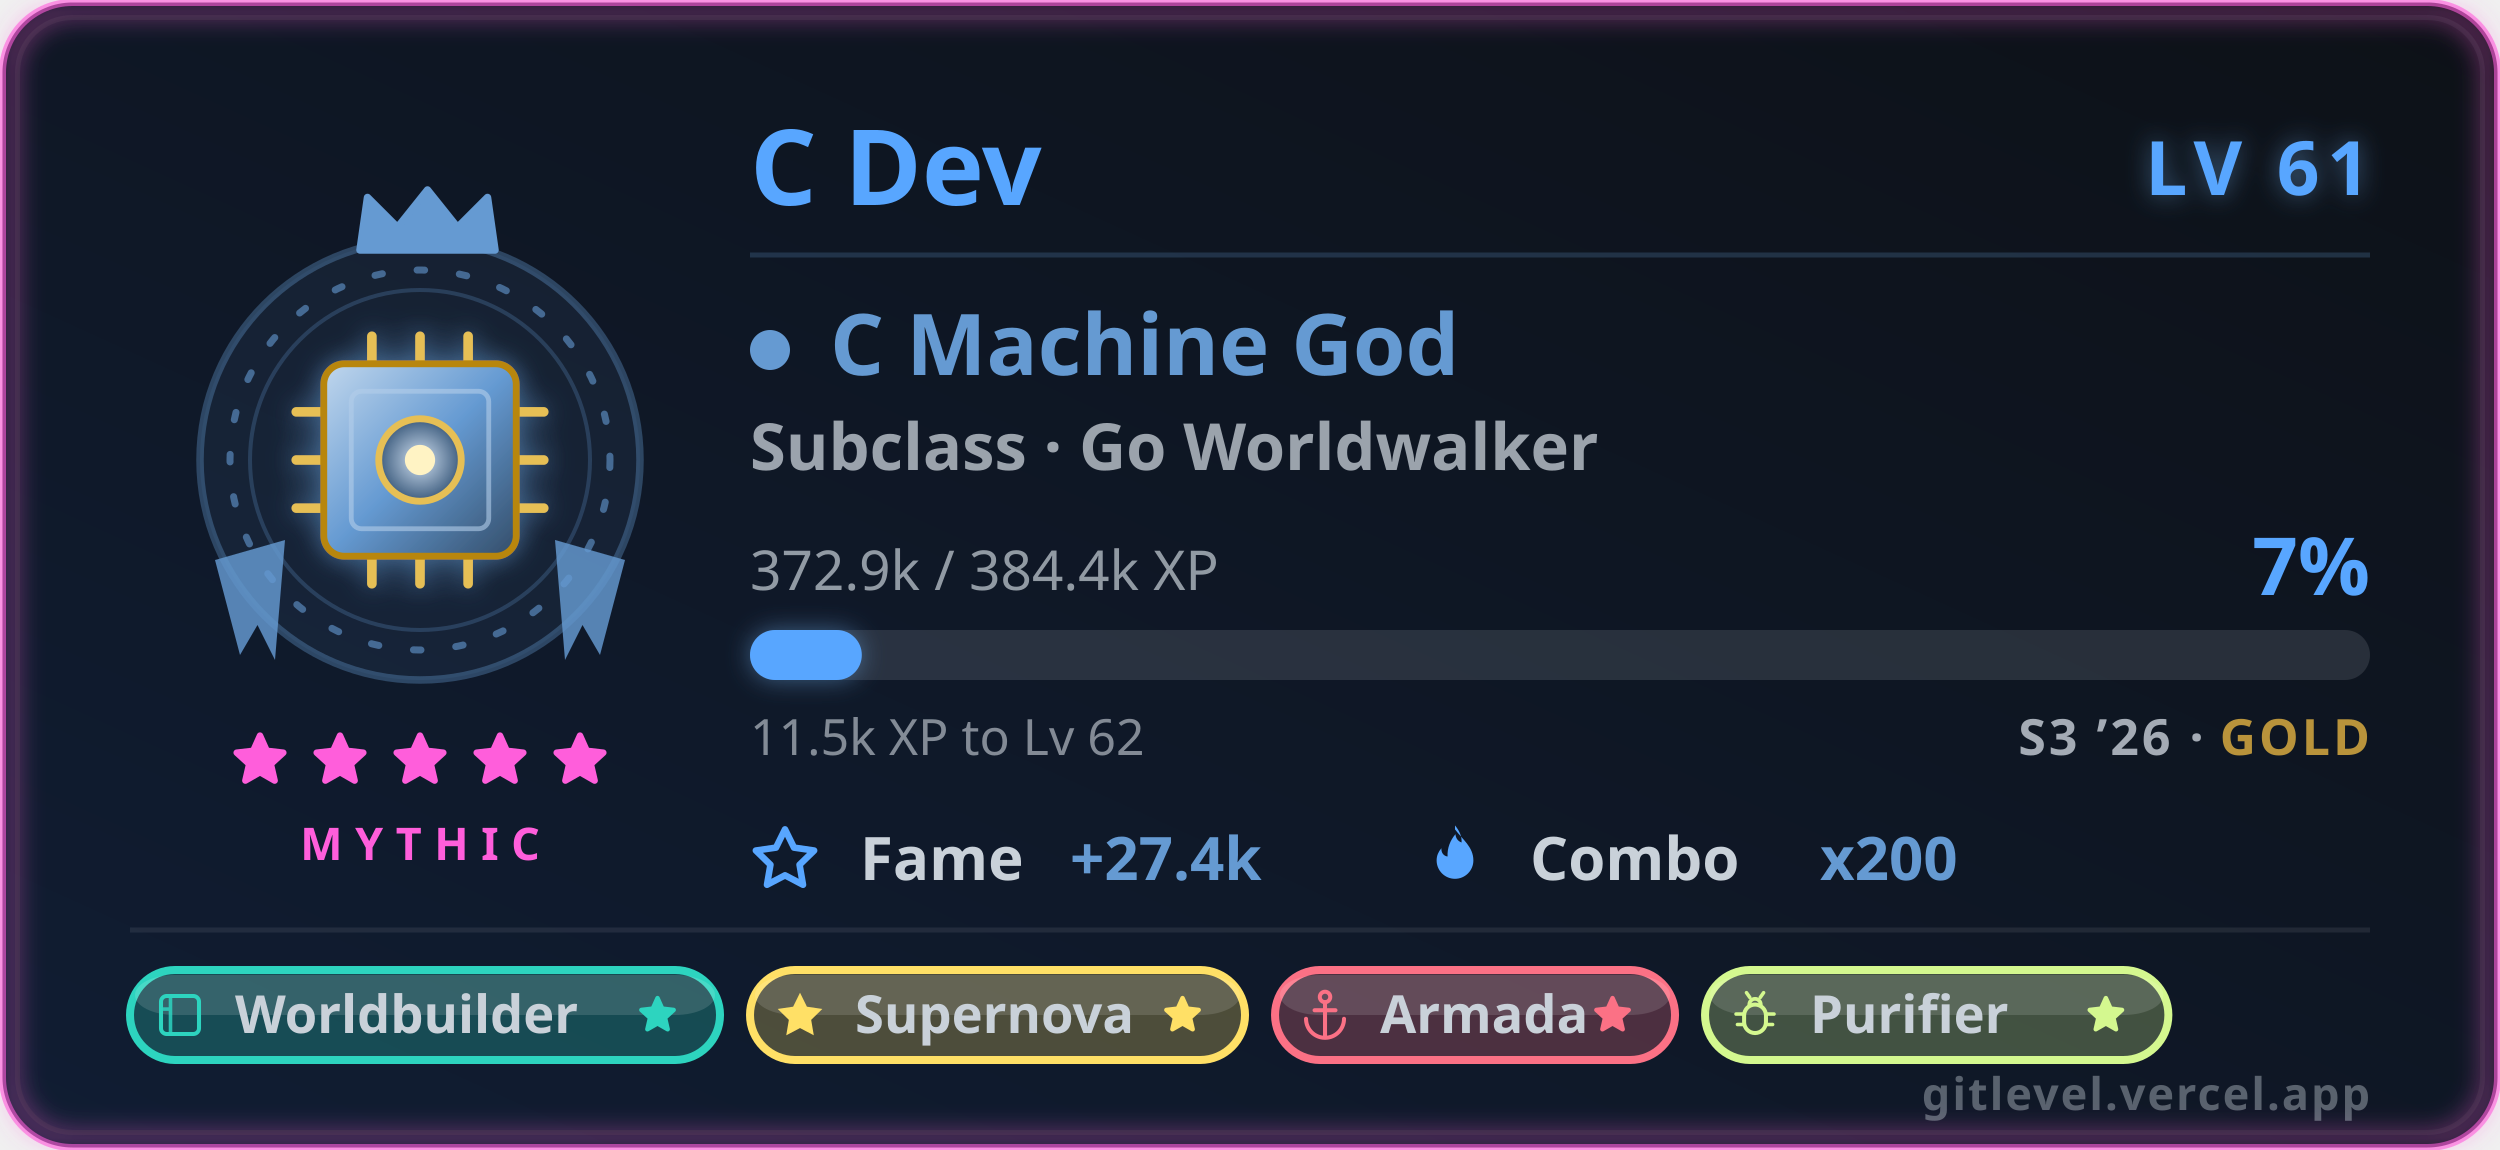
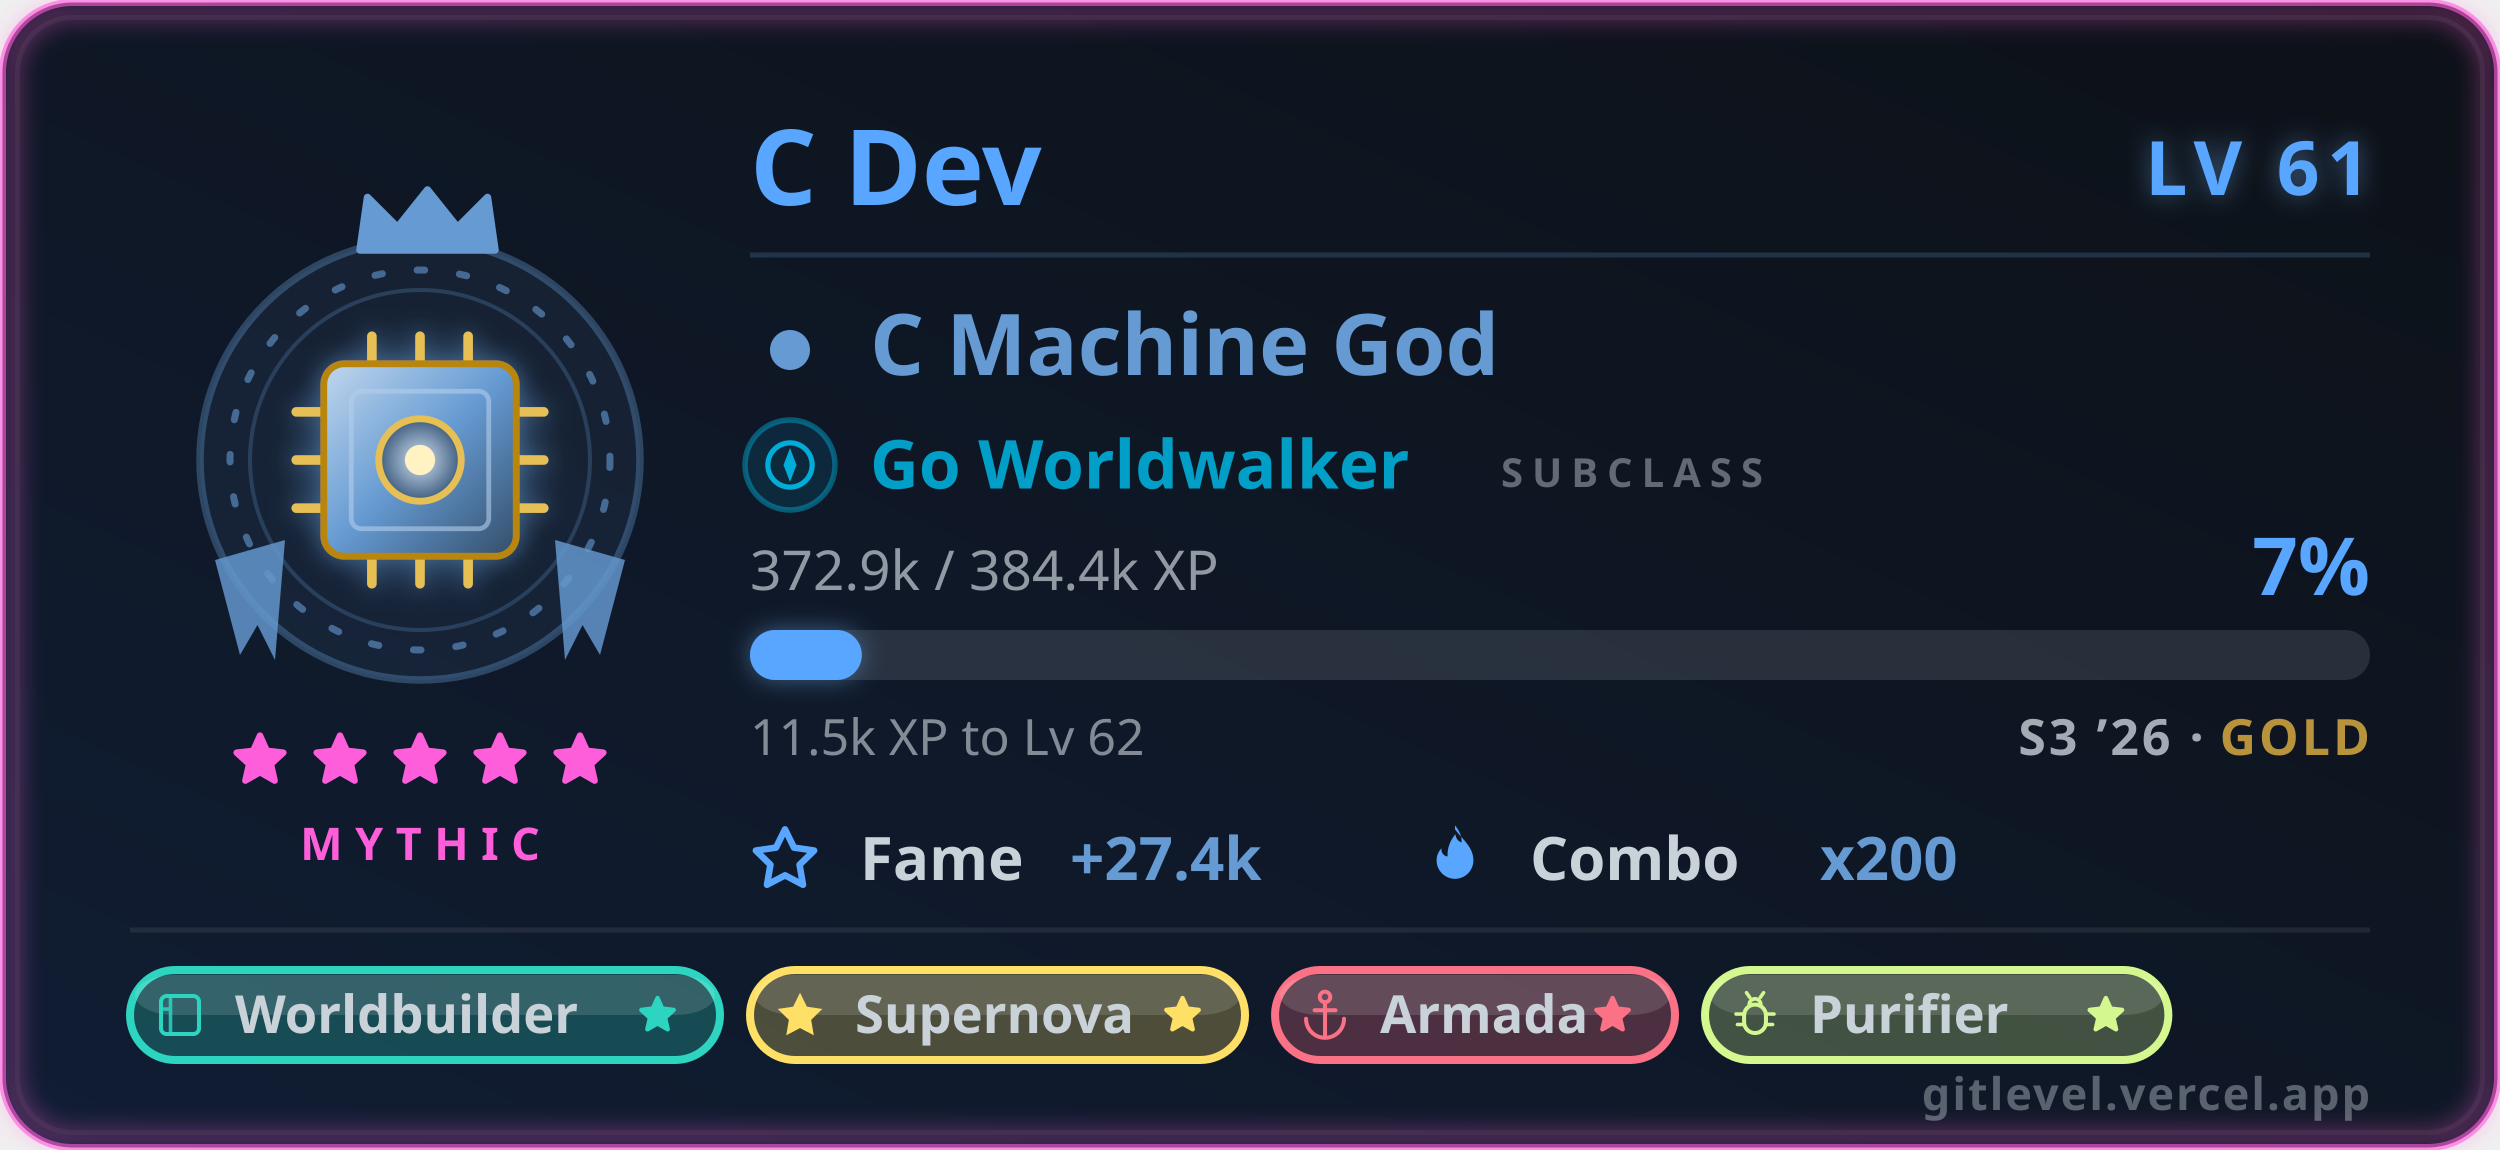
<svg xmlns="http://www.w3.org/2000/svg" width="500" height="230" viewBox="0 0 500 230" role="img" aria-labelledby="card-title-a11y card-desc-a11y">
  <style>
text { font-family: 'Segoe UI', Ubuntu, 'Helvetica Neue', sans-serif; }
.title { font-size: 18px; font-weight: 600; fill: #58a6ff; }
.title-icon { fill: #58a6ff; }
.icon { fill: #58a6ff; }


.gl-name { font-size: 21px; font-weight: 700; fill: #58a6ff; }
.gl-lvl { font-size: 15px; font-weight: 800; letter-spacing: 1.5px; fill: #58a6ff; }
.gl-class { font-size: 17px; font-weight: 700; fill: #659ad2; }
- .gl-sub { font-size: 13px; font-weight: 600; fill: #c9d1d9; opacity: 0.75; }
+ .gl-sub { font-size: 13.5px; font-weight: 700; fill: #00add8; opacity: 0.9; }
+ .gl-sub-tag { font-size: 8px; font-weight: 700; letter-spacing: 1.8px; fill: #c9d1d9; opacity: 0.45; }
.gl-meta { font-size: 11px; fill: #c9d1d9; opacity: 0.7; }
.gl-pct { font-size: 16px; font-weight: 800; fill: #58a6ff; }
.gl-chip-label { font-size: 12px; font-weight: 600; fill: #c9d1d9; }
.gl-chip-value { font-size: 12px; font-weight: 800; fill: #659ad2; }
.gl-hint { font-size: 10px; fill: #c9d1d9; opacity: 0.62; }
.gl-badge-label { font-size: 10.5px; font-weight: 600; }
.gl-rarity { font-size: 9px; font-weight: 700; letter-spacing: 2.5px; fill: #ff5edb; }
.gl-brand { font-size: 9px; font-weight: 600; letter-spacing: 0.4px; fill: #c9d1d9; opacity: 0.4; }
.gl-season { font-size: 10px; font-weight: 600; letter-spacing: 0.6px; fill: #c9d1d9; opacity: 0.8; }

</style>
  <defs>
    <linearGradient id="card-bg" x1="0" y1="0" x2="1" y2="1" gradientTransform="rotate(90, 0.5, 0.5)">
      <stop offset="0.0%" stop-color="#0d1117" />
      <stop offset="100.0%" stop-color="#101d33" />
    </linearGradient>
    <filter id="card-glow" x="-50%" y="-50%" width="200%" height="200%">
      <feGaussianBlur in="SourceGraphic" stdDeviation="3" result="blur" />
      <feFlood flood-color="#58a6ff" flood-opacity="0.55" result="tint" />
      <feComposite in="tint" in2="blur" operator="in" result="softGlow" />
      <feMerge>
        <feMergeNode in="softGlow" />
        <feMergeNode in="SourceGraphic" />
      </feMerge>
    </filter>
    <filter id="gl-glow" x="-60%" y="-60%" width="220%" height="220%">
      <feGaussianBlur in="SourceGraphic" stdDeviation="2.4" result="b" />
      <feFlood flood-color="#659ad2" flood-opacity="0.55" result="t" />
      <feComposite in="t" in2="b" operator="in" result="g" />
      <feMerge>
        <feMergeNode in="g" />
        <feMergeNode in="SourceGraphic" />
      </feMerge>
    </filter>
    <filter id="gl-rarity" x="-20%" y="-20%" width="140%" height="140%">
      <feGaussianBlur stdDeviation="2.4" />
    </filter>
  </defs>
  <rect x="0.5" y="0.5" width="499" height="229" rx="14" fill="url(#card-bg)" stroke="#ff5edb" stroke-width="1.4" stroke-opacity="0.6" />
  <rect x="3.5" y="3.5" width="493" height="223" rx="11" fill="none" stroke="#30363d" stroke-opacity="0.4" />
  <rect x="2" y="2" width="496" height="226" rx="13" fill="none" stroke="#ff5edb" stroke-width="3.5" stroke-opacity="0.4" filter="url(#gl-rarity)" />
  <g class="fade">
    <g class="">
      <g class="flourish">
        <g transform="translate(84,0)">
          <g transform="translate(0,92)" fill="#659ad2" opacity="0.82">
            <path d="M27 16 L41 20 L36 39 L32.5 33 L29 40 Z" />
          </g>
        </g>
        <g transform="translate(84,0) scale(-1,1)">
          <g transform="translate(0,92)" fill="#659ad2" opacity="0.82">
            <path d="M27 16 L41 20 L36 39 L32.5 33 L29 40 Z" />
          </g>
        </g>
      </g>
      <circle cx="84" cy="92" r="44" fill="#659ad2" fill-opacity="0.08" stroke="#659ad2" stroke-opacity="0.35" stroke-width="1.5" />
      <g class="">
        <circle cx="84" cy="92" r="38" fill="none" stroke="#659ad2" stroke-opacity="0.6" stroke-width="1.4" stroke-dasharray="1.5 7" stroke-linecap="round" />
        <circle cx="84" cy="92" r="34" fill="none" stroke="#659ad2" stroke-opacity="0.25" stroke-width="0.8" />
      </g>
      <g class="" filter="url(#gl-glow)">
        <svg class="" x="51" y="59" width="66" height="66" viewBox="0 0 48 48" aria-hidden="true">
          <defs>
            <radialGradient id="cHalo" cx="0.5" cy="0.5" r="0.5">
              <stop offset="0" stop-color="#659ad2" stop-opacity="0.42" />
              <stop offset="1" stop-color="#659ad2" stop-opacity="0" />
            </radialGradient>
            <linearGradient id="cChip" x1="0" y1="0" x2="1" y2="1">
              <stop offset="0" stop-color="#c1d7ed" />
              <stop offset="0.5" stop-color="#659ad2" />
              <stop offset="1" stop-color="#334d69" />
            </linearGradient>
            <radialGradient id="cCore" cx="0.5" cy="0.5" r="0.5">
              <stop offset="0" stop-color="#d1e1f2" />
              <stop offset="1" stop-color="#3d5c7e" />
            </radialGradient>
          </defs>
          <circle cx="24" cy="24" r="21" fill="url(#cHalo)" />
          <g stroke="#e6bf55" stroke-width="1.4" stroke-linecap="round">
            <path d="M17 10 V6 M24 10 V6 M31 10 V6 M17 38 V42 M24 38 V42 M31 38 V42 M10 17 H6 M10 24 H6 M10 31 H6 M38 17 H42 M38 24 H42 M38 31 H42" />
          </g>
          <rect x="10" y="10" width="28" height="28" rx="3" fill="url(#cChip)" stroke="#b8860b" stroke-width="1" />
          <rect x="14" y="14" width="20" height="20" rx="1.5" fill="none" stroke="#b2cde9" stroke-width="0.7" stroke-opacity="0.6" />
          <circle cx="24" cy="24" r="6" fill="url(#cCore)" stroke="#e6bf55" stroke-width="1" />
          <circle cx="24" cy="24" r="2.2" fill="#fff3c4" />
        </svg>
      </g>
      <g transform="translate(69, 36.5) scale(1.5)">
        <path d="M2 9 L3 2 L7 6 L11 1 L15 6 L19 2 L20 9 Z" fill="#659ad2" stroke="#659ad2" stroke-width="1" stroke-linejoin="round" />
      </g>
    </g>
    <g>
      <g class="" transform="translate(45.5, 145.5) scale(0.5416667)" fill="#ff5edb" stroke="#ff5edb" stroke-width="2.4" stroke-linejoin="round" stroke-linecap="round" opacity="1">
        <path d="M12 3 L14.5 8.6 L20.6 9.3 L16 13.5 L17.4 19.6 L12 16.5 L6.6 19.6 L8 13.5 L3.4 9.3 L9.5 8.6 Z" />
      </g>
      <g class="" transform="translate(61.5, 145.5) scale(0.5416667)" fill="#ff5edb" stroke="#ff5edb" stroke-width="2.4" stroke-linejoin="round" stroke-linecap="round" opacity="1">
        <path d="M12 3 L14.5 8.6 L20.6 9.3 L16 13.5 L17.4 19.6 L12 16.5 L6.6 19.6 L8 13.5 L3.4 9.3 L9.5 8.6 Z" />
      </g>
      <g class="" transform="translate(77.5, 145.5) scale(0.5416667)" fill="#ff5edb" stroke="#ff5edb" stroke-width="2.4" stroke-linejoin="round" stroke-linecap="round" opacity="1">
        <path d="M12 3 L14.5 8.6 L20.6 9.3 L16 13.5 L17.4 19.6 L12 16.5 L6.6 19.6 L8 13.5 L3.4 9.3 L9.5 8.6 Z" />
      </g>
      <g class="" transform="translate(93.5, 145.5) scale(0.5416667)" fill="#ff5edb" stroke="#ff5edb" stroke-width="2.4" stroke-linejoin="round" stroke-linecap="round" opacity="1">
        <path d="M12 3 L14.5 8.6 L20.6 9.3 L16 13.5 L17.4 19.6 L12 16.5 L6.6 19.6 L8 13.5 L3.4 9.3 L9.5 8.6 Z" />
      </g>
      <g class="" transform="translate(109.5, 145.5) scale(0.5416667)" fill="#ff5edb" stroke="#ff5edb" stroke-width="2.4" stroke-linejoin="round" stroke-linecap="round" opacity="1">
        <path d="M12 3 L14.5 8.6 L20.6 9.3 L16 13.5 L17.4 19.6 L12 16.5 L6.6 19.6 L8 13.5 L3.4 9.3 L9.5 8.6 Z" />
      </g>
    </g>
    <text class="gl-rarity" x="84" y="172" text-anchor="middle">MYTHIC</text>
  </g>
  <g class="fade" style="animation-delay:.15s">
    <text class="gl-name" x="150" y="41">C Dev</text>
    <text class="gl-lvl glow-pulse" x="474" y="39" text-anchor="end" filter="url(#gl-glow)">LV 61</text>
    <line x1="150" y1="51" x2="474" y2="51" stroke="#659ad2" stroke-opacity="0.22" stroke-width="1" />
-     <circle cx="154" cy="70" r="4" fill="#659ad2" />
-     <text class="gl-class" x="166" y="75">C Machine God</text>
-     <text class="gl-sub" x="150" y="94">Subclass · Go Worldwalker</text>
+     <circle cx="158" cy="70" r="4" fill="#659ad2" />
+     <text class="gl-class" x="174" y="75">C Machine God</text>
+     <g>
+       <circle cx="158" cy="93" r="9" fill="#00add8" fill-opacity="0.12" stroke="#00add8" stroke-opacity="0.45" stroke-width="1.1" />
+       <svg class="crest-icon" x="151.75" y="86.75" width="12.5" height="12.5" viewBox="0 0 24 24" aria-hidden="true">
+         <circle cx="12" cy="12" r="8.5" fill="none" stroke="#00add8" stroke-width="2" stroke-linejoin="round" stroke-linecap="round" />
+         <path d="M12 5.5 L14.5 12 L12 18.5 L9.5 12 Z" fill="#00add8" />
+         <circle cx="12" cy="12" r="1.4" fill="#00add8" />
+       </svg>
+       <text class="gl-sub" x="174" y="97.7">Go Worldwalker</text>
+       <text class="gl-sub-tag" x="300.197" y="97.4">SUBCLASS</text>
+     </g>
    <text class="gl-meta" x="150" y="118">372.9k / 384.4k XP</text>
    <text class="gl-pct " x="474" y="119" text-anchor="end">7%</text>
    <rect x="150" y="126" width="324" height="10" rx="5" fill="#c9d1d9" fill-opacity="0.14" />
    <rect class="xp-fill " x="150" y="126" width="22.364" height="10" rx="5" fill="#58a6ff" filter="url(#gl-glow)" />
    <text class="gl-hint" x="150" y="151">11.5k XP to Lv 62</text>
    <text class="gl-season" x="474" y="151" text-anchor="end">S3 ’26 · <tspan fill="#e3b341" font-weight="800">GOLD</tspan>
    </text>
    <g transform="translate(150, 176)">
      <svg class="icon" x="0" y="-11" width="14" height="14" viewBox="0 0 16 16" aria-hidden="true">
        <path fill-rule="evenodd" d="M8 .25a.75.75 0 0 1 .673.418l1.882 3.815 4.21.612a.75.75 0 0 1 .416 1.279l-3.046 2.97.719 4.192a.75.75 0 0 1-1.088.791L8 12.347l-3.766 1.98a.75.75 0 0 1-1.088-.79l.72-4.194L.818 6.374a.75.75 0 0 1 .416-1.28l4.21-.611L7.327.668A.75.75 0 0 1 8 .25zm0 2.445L6.615 5.5a.75.75 0 0 1-.564.41l-3.097.45 2.24 2.184a.75.75 0 0 1 .216.664l-.528 3.084 2.769-1.456a.75.75 0 0 1 .698 0l2.77 1.456-.53-3.084a.75.75 0 0 1 .216-.664l2.24-2.183-3.096-.45a.75.75 0 0 1-.564-.41L8 2.694v.001z" />
      </svg>
      <text class="gl-chip-label" x="22" y="0">Fame</text>
      <text class="gl-chip-value" x="64" y="0">+27.4k</text>
    </g>
    <g transform="translate(284, 176)">
      <svg class="icon" x="0" y="-11" width="14" height="14" viewBox="0 0 16 16" aria-hidden="true">
        <path fill-rule="evenodd" d="M8 1c1.7 2.3 4.2 4 4.2 7.1a4.2 4.2 0 0 1-8.4 0c0-1.1.4-2 1.1-2.8-.1 1 .5 1.8 1.4 1.9-.1-1.9.6-3.7 1.8-5.1.1 1 .6 1.6 1.4 1.9.1-1.4-.5-2.7-1.5-3.9z" />
      </svg>
      <text class="gl-chip-label" x="22" y="0">Combo</text>
      <text class="gl-chip-value" x="80" y="0">x200</text>
    </g>
  </g>
  <g class="fade" style="animation-delay:.2s">
    <line x1="26" y1="186" x2="474" y2="186" stroke="#c9d1d9" stroke-opacity="0.1" stroke-width="1" />
    <g>
      <rect x="26" y="194" width="118.003" height="18" rx="9" fill="#2dd4bf" fill-opacity="0.26" stroke="#2dd4bf" stroke-opacity="1" stroke-width="1.6" />
      <rect x="27" y="195" width="116.003" height="8" rx="8" fill="#ffffff" fill-opacity="0.13" />
      <g transform="translate(30.3, 197.3) scale(0.475)">
        <rect x="4" y="4" width="16" height="16" rx="2.4" fill="none" stroke="#2dd4bf" stroke-width="1.7" />
        <path d="M8 4v16 M4 9.5h4" fill="none" stroke="#2dd4bf" stroke-width="1.5" opacity="0.85" />
      </g>
      <text class="gl-badge-label" x="47" y="206.6" fill="#c9d1d9" font-weight="800">Worldbuilder</text>
      <g class="" transform="translate(127.0032, 198.5) scale(0.375)" fill="#2dd4bf" stroke="#2dd4bf" stroke-width="2.4" stroke-linejoin="round" stroke-linecap="round" opacity="1">
        <path d="M12 3 L14.5 8.6 L20.6 9.3 L16 13.5 L17.4 19.6 L12 16.5 L6.6 19.6 L8 13.5 L3.4 9.3 L9.5 8.6 Z" />
      </g>
    </g>
    <g>
      <rect x="150.003" y="194" width="99.002" height="18" rx="9" fill="#ffe066" fill-opacity="0.26" stroke="#ffe066" stroke-opacity="1" stroke-width="1.6" />
      <rect x="151.003" y="195" width="97.002" height="8" rx="8" fill="#ffffff" fill-opacity="0.13" />
      <g transform="translate(154.3032, 197.3) scale(0.475)">
        <path d="M12 2.6 14.9 8.5 21.4 9.45 16.7 14.05 17.8 20.55 12 17.5 6.2 20.55 7.3 14.05 2.6 9.45 9.1 8.5Z" fill="#ffe066" />
      </g>
      <text class="gl-badge-label" x="171.003" y="206.6" fill="#c9d1d9" font-weight="800">Supernova</text>
      <g class="" transform="translate(232.0056, 198.5) scale(0.375)" fill="#ffe066" stroke="#ffe066" stroke-width="2.4" stroke-linejoin="round" stroke-linecap="round" opacity="1">
        <path d="M12 3 L14.5 8.6 L20.6 9.3 L16 13.5 L17.4 19.6 L12 16.5 L6.6 19.6 L8 13.5 L3.4 9.3 L9.5 8.6 Z" />
      </g>
    </g>
    <g>
      <rect x="255.006" y="194" width="80.002" height="18" rx="9" fill="#fb7185" fill-opacity="0.26" stroke="#fb7185" stroke-opacity="1" stroke-width="1.6" />
      <rect x="256.006" y="195" width="78.002" height="8" rx="8" fill="#ffffff" fill-opacity="0.13" />
      <g transform="translate(259.3056, 197.3) scale(0.475)">
        <circle cx="12" cy="4.4" r="2.2" fill="none" stroke="#fb7185" stroke-width="1.7" />
        <path d="M12 6.6V21M7.6 10h8.8" fill="none" stroke="#fb7185" stroke-width="1.7" stroke-linejoin="round" stroke-linecap="round" />
        <path d="M4 13.6a8 8 0 0 0 16 0" fill="none" stroke="#fb7185" stroke-width="1.7" stroke-linejoin="round" stroke-linecap="round" />
      </g>
      <text class="gl-badge-label" x="276.006" y="206.6" fill="#c9d1d9" font-weight="800">Armada</text>
      <g class="" transform="translate(318.0072, 198.5) scale(0.375)" fill="#fb7185" stroke="#fb7185" stroke-width="2.4" stroke-linejoin="round" stroke-linecap="round" opacity="1">
        <path d="M12 3 L14.5 8.6 L20.6 9.3 L16 13.5 L17.4 19.6 L12 16.5 L6.6 19.6 L8 13.5 L3.4 9.3 L9.5 8.6 Z" />
      </g>
    </g>
    <g>
      <rect x="341.007" y="194" width="92.669" height="18" rx="9" fill="#d4f88f" fill-opacity="0.26" stroke="#d4f88f" stroke-opacity="1" stroke-width="1.6" />
      <rect x="342.007" y="195" width="90.669" height="8" rx="8" fill="#ffffff" fill-opacity="0.13" />
      <g transform="translate(345.3072, 197.3) scale(0.475)">
        <rect x="7.4" y="7.6" width="9.2" height="12" rx="4.6" fill="none" stroke="#d4f88f" stroke-width="1.7" />
        <path d="M9.6 7.6a2.4 2.4 0 0 1 4.8 0" fill="none" stroke="#d4f88f" stroke-width="1.6" stroke-linejoin="round" stroke-linecap="round" />
        <path d="M7.4 11.6H4M16.6 11.6H20M7.4 16H4.6M16.6 16H19.4M9.8 4.6 8.4 2.6M14.2 4.6 15.6 2.6" fill="none" stroke="#d4f88f" stroke-width="1.5" stroke-linejoin="round" stroke-linecap="round" />
      </g>
      <text class="gl-badge-label" x="362.007" y="206.6" fill="#c9d1d9" font-weight="800">Purifier</text>
      <g class="" transform="translate(416.676, 198.5) scale(0.375)" fill="#d4f88f" stroke="#d4f88f" stroke-width="2.4" stroke-linejoin="round" stroke-linecap="round" opacity="1">
        <path d="M12 3 L14.5 8.6 L20.6 9.3 L16 13.5 L17.4 19.6 L12 16.5 L6.6 19.6 L8 13.5 L3.4 9.3 L9.5 8.6 Z" />
      </g>
    </g>
  </g>
  <text class="gl-brand" x="474" y="222" text-anchor="end">gitlevel.vercel.app</text>
</svg>
